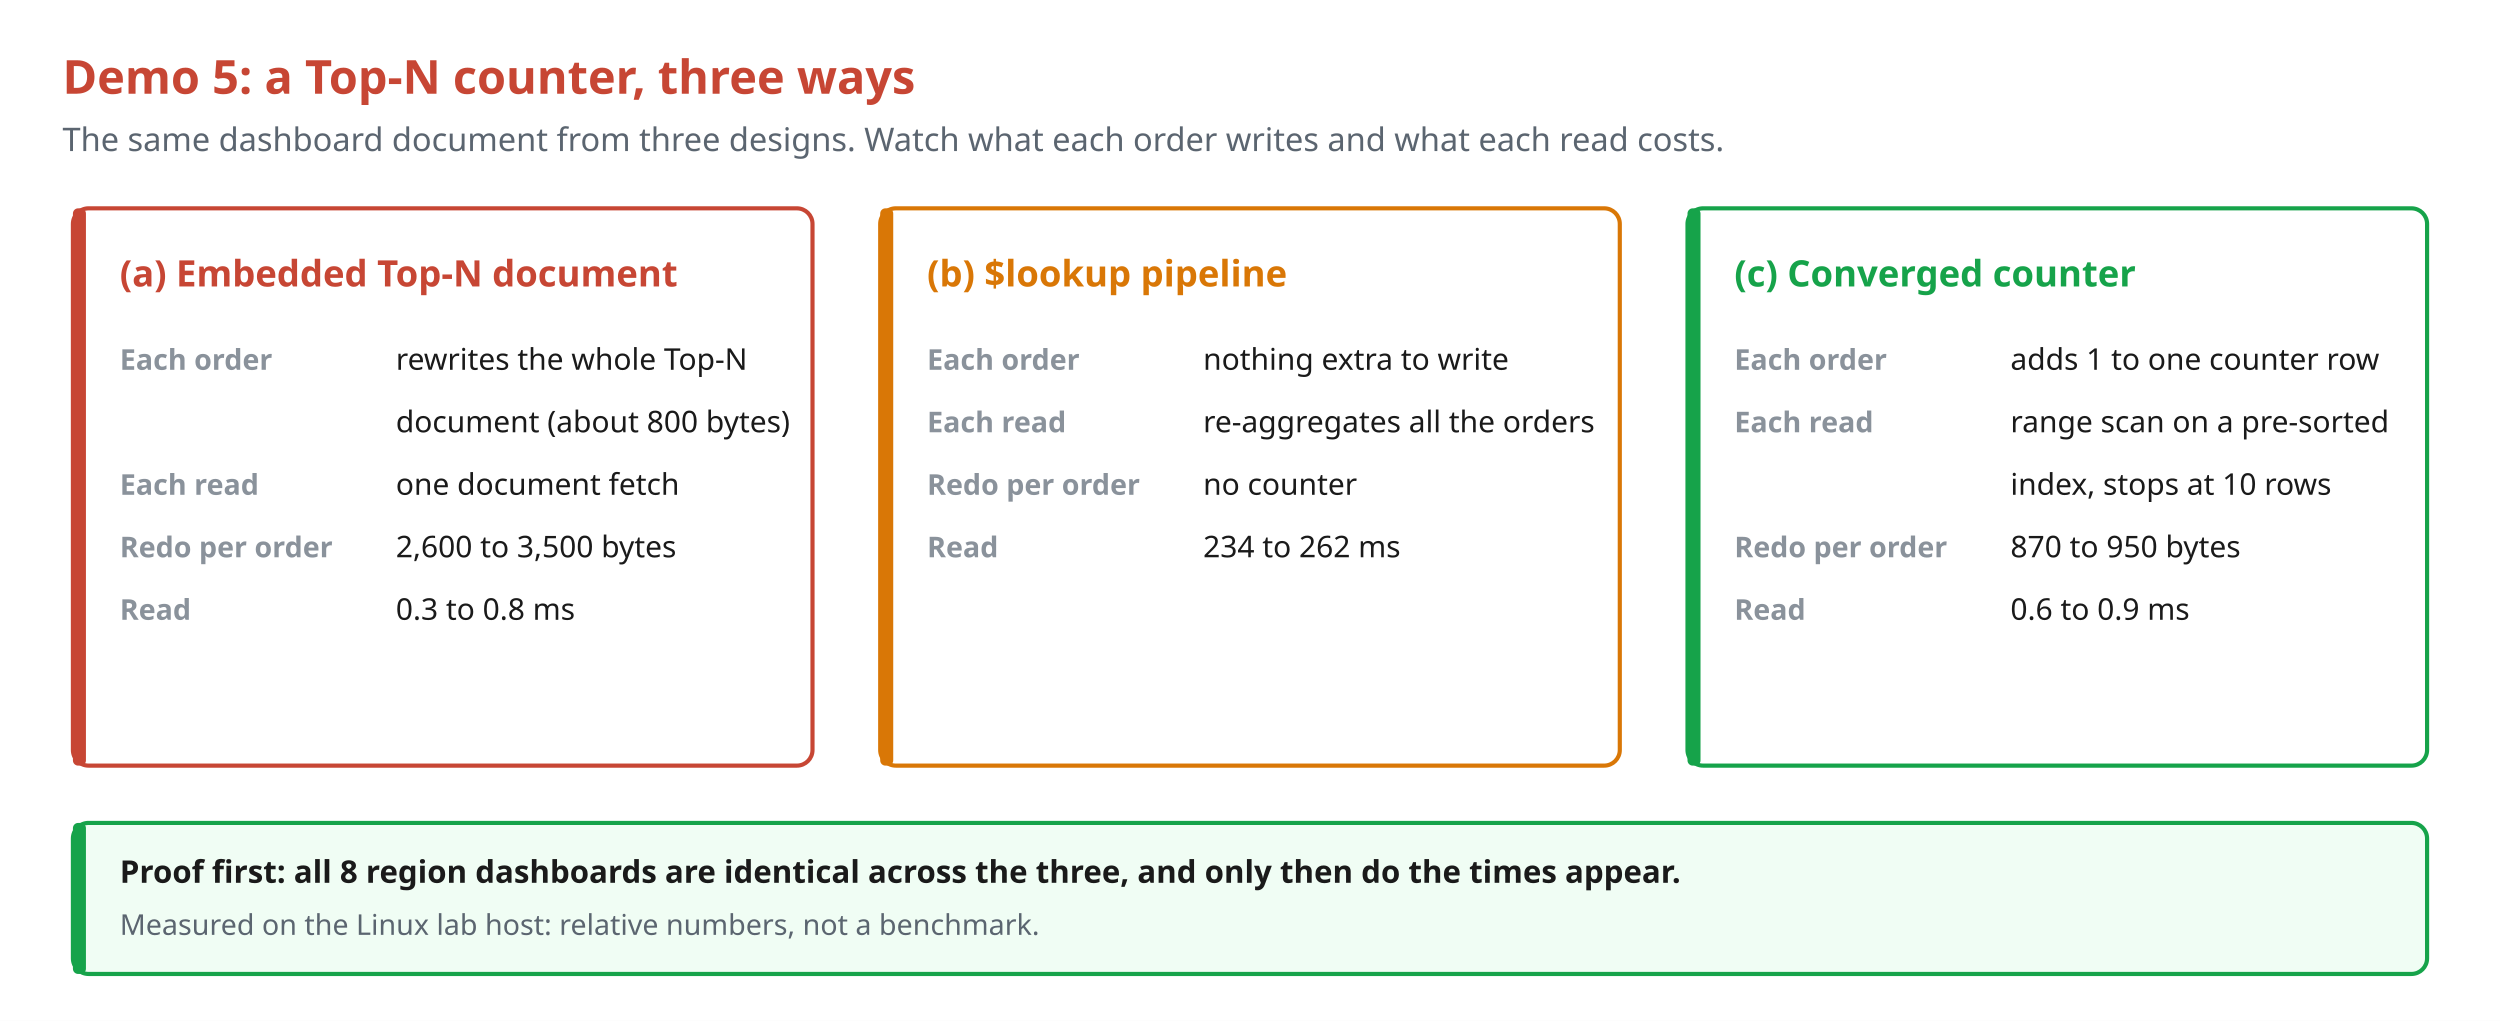
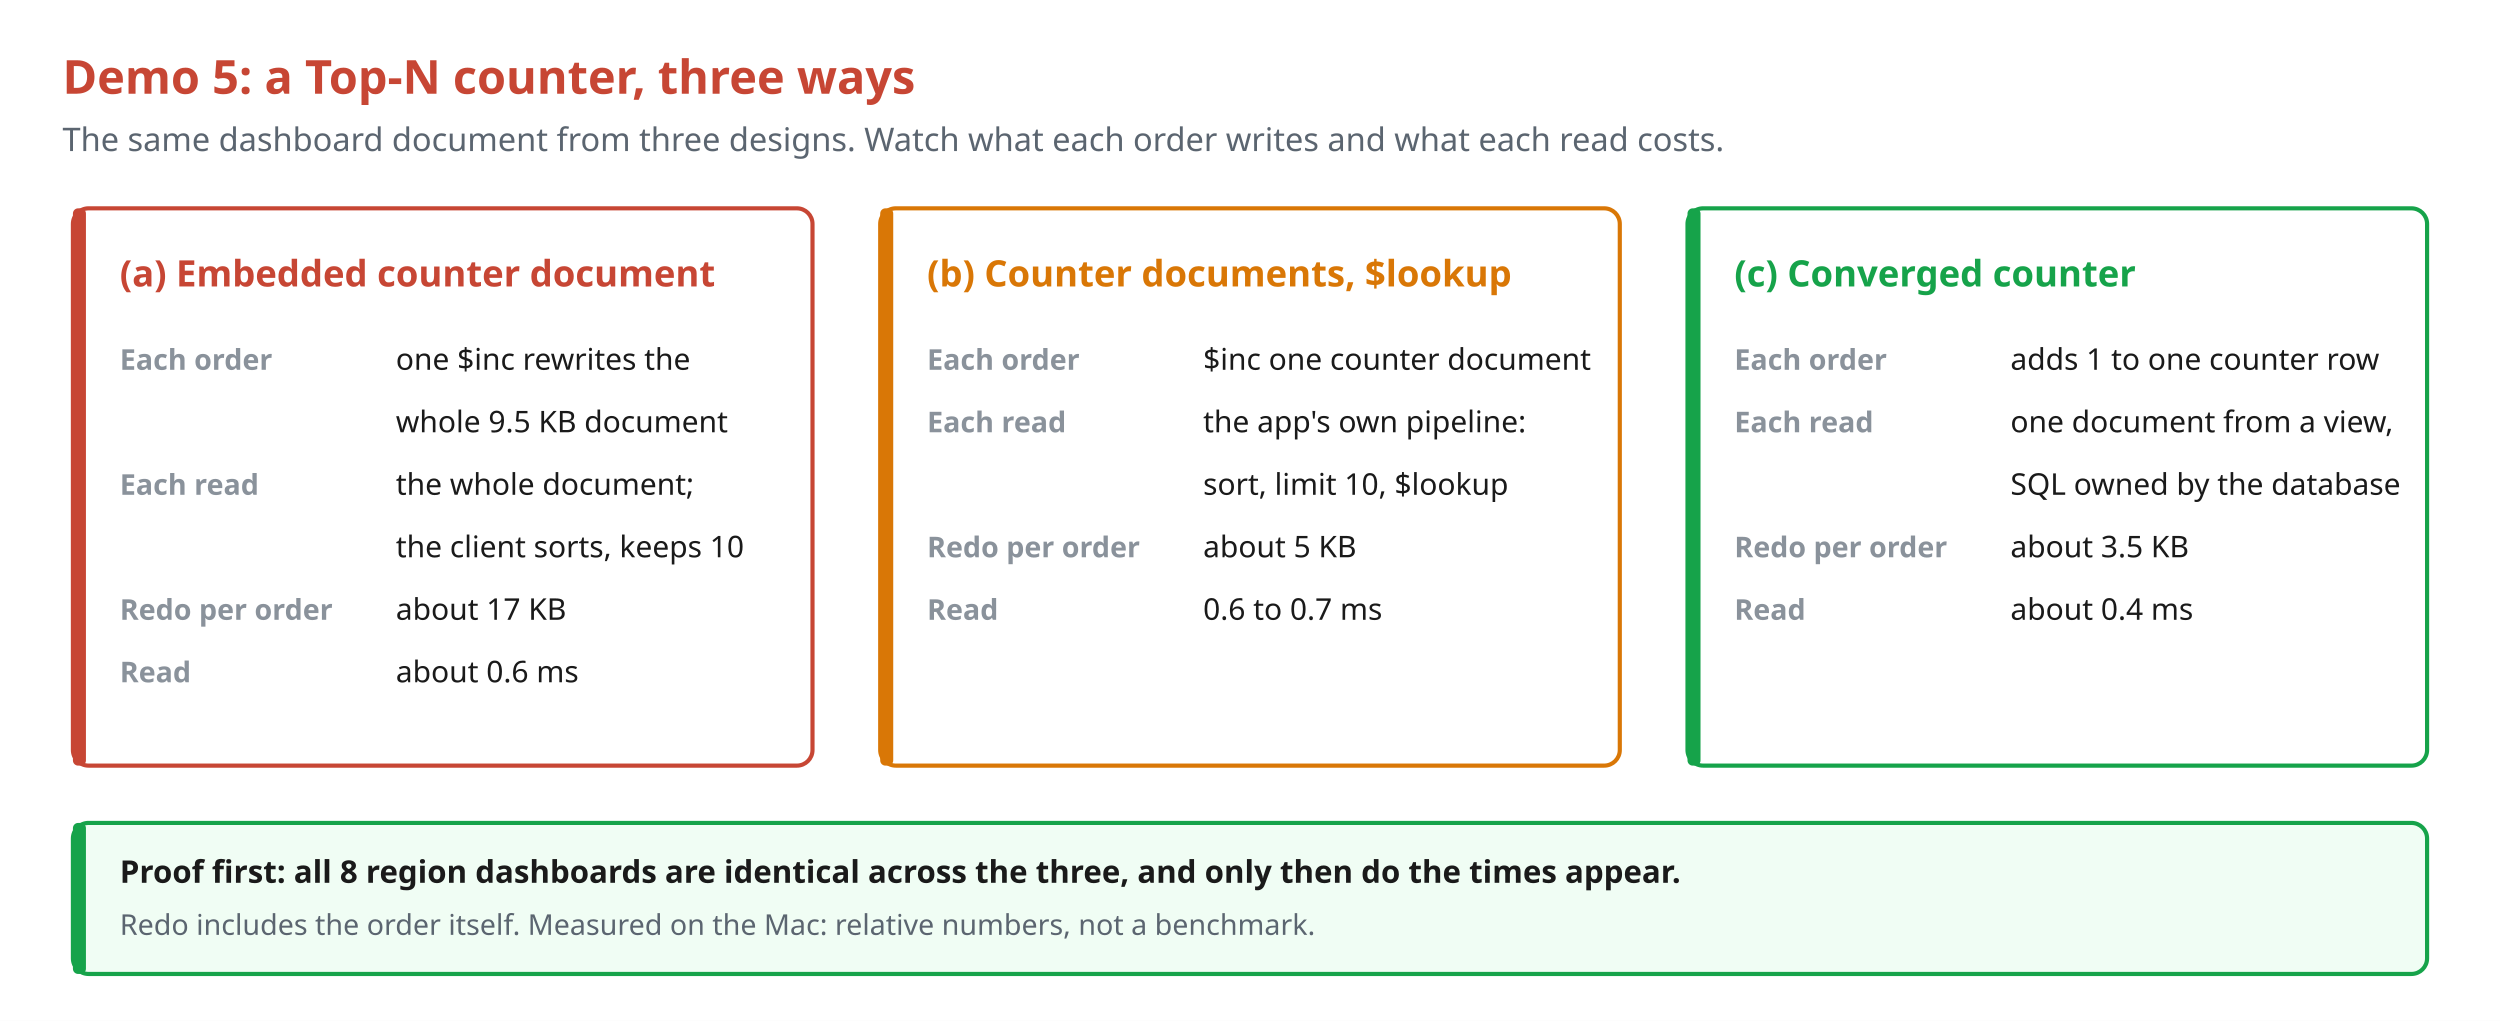
<svg xmlns="http://www.w3.org/2000/svg" width="960" height="392" viewBox="0 0 960 392" font-family="'Segoe UI',system-ui,-apple-system,sans-serif">
  <defs>
    <marker id="ar" viewBox="0 0 10 10" refX="8.5" refY="5" markerWidth="7" markerHeight="7" orient="auto-start-reverse">
      <path d="M0,0 L10,5 L0,10 Z" fill="context-stroke" />
    </marker>
  </defs>
  <rect width="100%" height="100%" fill="#ffffff" />
  <text x="24" y="36.0" font-size="18" fill="#C74634" font-weight="700">Demo 5: a Top-N counter, three ways</text>
  <text x="24" y="58.0" font-size="12.5" fill="#5b6570">The same dashboard document from three designs. Watch what each order writes and what each read costs.</text>
  <rect x="28" y="80" width="284" height="214" rx="6" fill="#ffffff" stroke="#C74634" stroke-width="1.6" />
  <rect x="28" y="80" width="5" height="214" rx="2" fill="#C74634" />
-   <text x="46" y="110.0" font-size="14" fill="#C74634" font-weight="700">(a) Embedded Top-N document</text>
+   <text x="46" y="110.0" font-size="14" fill="#C74634" font-weight="700">(a) Embedded counter document</text>
  <text x="46" y="142.0" font-size="11" fill="#8a929b" font-weight="700">Each order</text>
-   <text x="152" y="142.0" font-size="11.5" fill="#1a1a1a">rewrites the whole Top-N</text>
-   <text x="152" y="166.0" font-size="11.5" fill="#1a1a1a">document (about 800 bytes)</text>
+   <text x="152" y="142.0" font-size="11.5" fill="#1a1a1a">one $inc rewrites the</text>
+   <text x="152" y="166.0" font-size="11.5" fill="#1a1a1a">whole 9.5 KB document</text>
  <text x="46" y="190.0" font-size="11" fill="#8a929b" font-weight="700">Each read</text>
-   <text x="152" y="190.0" font-size="11.5" fill="#1a1a1a">one document fetch</text>
-   <text x="46" y="214.0" font-size="11" fill="#8a929b" font-weight="700">Redo per order</text>
-   <text x="152" y="214.0" font-size="11.5" fill="#1a1a1a">2,600 to 3,500 bytes</text>
-   <text x="46" y="238.0" font-size="11" fill="#8a929b" font-weight="700">Read</text>
-   <text x="152" y="238.0" font-size="11.5" fill="#1a1a1a">0.3 to 0.8 ms</text>
+   <text x="152" y="190.0" font-size="11.5" fill="#1a1a1a">the whole document;</text>
+   <text x="152" y="214.0" font-size="11.5" fill="#1a1a1a">the client sorts, keeps 10</text>
+   <text x="46" y="238.0" font-size="11" fill="#8a929b" font-weight="700">Redo per order</text>
+   <text x="152" y="238.0" font-size="11.5" fill="#1a1a1a">about 17 KB</text>
+   <text x="46" y="262.0" font-size="11" fill="#8a929b" font-weight="700">Read</text>
+   <text x="152" y="262.0" font-size="11.5" fill="#1a1a1a">about 0.6 ms</text>
  <rect x="338" y="80" width="284" height="214" rx="6" fill="#ffffff" stroke="#d97706" stroke-width="1.6" />
  <rect x="338" y="80" width="5" height="214" rx="2" fill="#d97706" />
-   <text x="356" y="110.0" font-size="14" fill="#d97706" font-weight="700">(b) $lookup pipeline</text>
+   <text x="356" y="110.0" font-size="14" fill="#d97706" font-weight="700">(b) Counter documents, $lookup</text>
  <text x="356" y="142.0" font-size="11" fill="#8a929b" font-weight="700">Each order</text>
-   <text x="462" y="142.0" font-size="11.5" fill="#1a1a1a">nothing extra to write</text>
+   <text x="462" y="142.0" font-size="11.5" fill="#1a1a1a">$inc one counter document</text>
  <text x="356" y="166.0" font-size="11" fill="#8a929b" font-weight="700">Each read</text>
-   <text x="462" y="166.0" font-size="11.5" fill="#1a1a1a">re-aggregates all the orders</text>
-   <text x="356" y="190.0" font-size="11" fill="#8a929b" font-weight="700">Redo per order</text>
-   <text x="462" y="190.0" font-size="11.5" fill="#1a1a1a">no counter</text>
-   <text x="356" y="214.0" font-size="11" fill="#8a929b" font-weight="700">Read</text>
-   <text x="462" y="214.0" font-size="11.5" fill="#1a1a1a">234 to 262 ms</text>
+   <text x="462" y="166.0" font-size="11.5" fill="#1a1a1a">the app's own pipeline:</text>
+   <text x="462" y="190.0" font-size="11.5" fill="#1a1a1a">sort, limit 10, $lookup</text>
+   <text x="356" y="214.0" font-size="11" fill="#8a929b" font-weight="700">Redo per order</text>
+   <text x="462" y="214.0" font-size="11.5" fill="#1a1a1a">about 5 KB</text>
+   <text x="356" y="238.0" font-size="11" fill="#8a929b" font-weight="700">Read</text>
+   <text x="462" y="238.0" font-size="11.5" fill="#1a1a1a">0.6 to 0.7 ms</text>
  <rect x="648" y="80" width="284" height="214" rx="6" fill="#ffffff" stroke="#16a34a" stroke-width="1.6" />
  <rect x="648" y="80" width="5" height="214" rx="2" fill="#16a34a" />
  <text x="666" y="110.0" font-size="14" fill="#16a34a" font-weight="700">(c) Converged counter</text>
  <text x="666" y="142.0" font-size="11" fill="#8a929b" font-weight="700">Each order</text>
  <text x="772" y="142.0" font-size="11.5" fill="#1a1a1a">adds 1 to one counter row</text>
  <text x="666" y="166.0" font-size="11" fill="#8a929b" font-weight="700">Each read</text>
-   <text x="772" y="166.0" font-size="11.5" fill="#1a1a1a">range scan on a pre-sorted</text>
-   <text x="772" y="190.0" font-size="11.5" fill="#1a1a1a">index, stops at 10 rows</text>
+   <text x="772" y="166.0" font-size="11.5" fill="#1a1a1a">one document from a view,</text>
+   <text x="772" y="190.0" font-size="11.5" fill="#1a1a1a">SQL owned by the database</text>
  <text x="666" y="214.0" font-size="11" fill="#8a929b" font-weight="700">Redo per order</text>
-   <text x="772" y="214.0" font-size="11.5" fill="#1a1a1a">870 to 950 bytes</text>
+   <text x="772" y="214.0" font-size="11.5" fill="#1a1a1a">about 3.5 KB</text>
  <text x="666" y="238.0" font-size="11" fill="#8a929b" font-weight="700">Read</text>
-   <text x="772" y="238.0" font-size="11.5" fill="#1a1a1a">0.6 to 0.9 ms</text>
+   <text x="772" y="238.0" font-size="11.5" fill="#1a1a1a">about 0.4 ms</text>
  <rect x="28" y="316" width="904" height="58" rx="6" fill="#f0fdf4" stroke="#16a34a" stroke-width="1.6" />
  <rect x="28" y="316" width="5" height="58" rx="2" fill="#16a34a" />
  <text x="46" y="339.0" font-size="12" fill="#1a1a1a" font-weight="700">Proof first: all 8 region dashboards are identical across the three, and only then do the times appear.</text>
-   <text x="46" y="359.0" font-size="11" fill="#5b6570">Measured on the Linux lab host: relative numbers, not a benchmark.</text>
+   <text x="46" y="359.0" font-size="11" fill="#5b6570">Redo includes the order itself. Measured on the Mac: relative numbers, not a benchmark.</text>
</svg>
